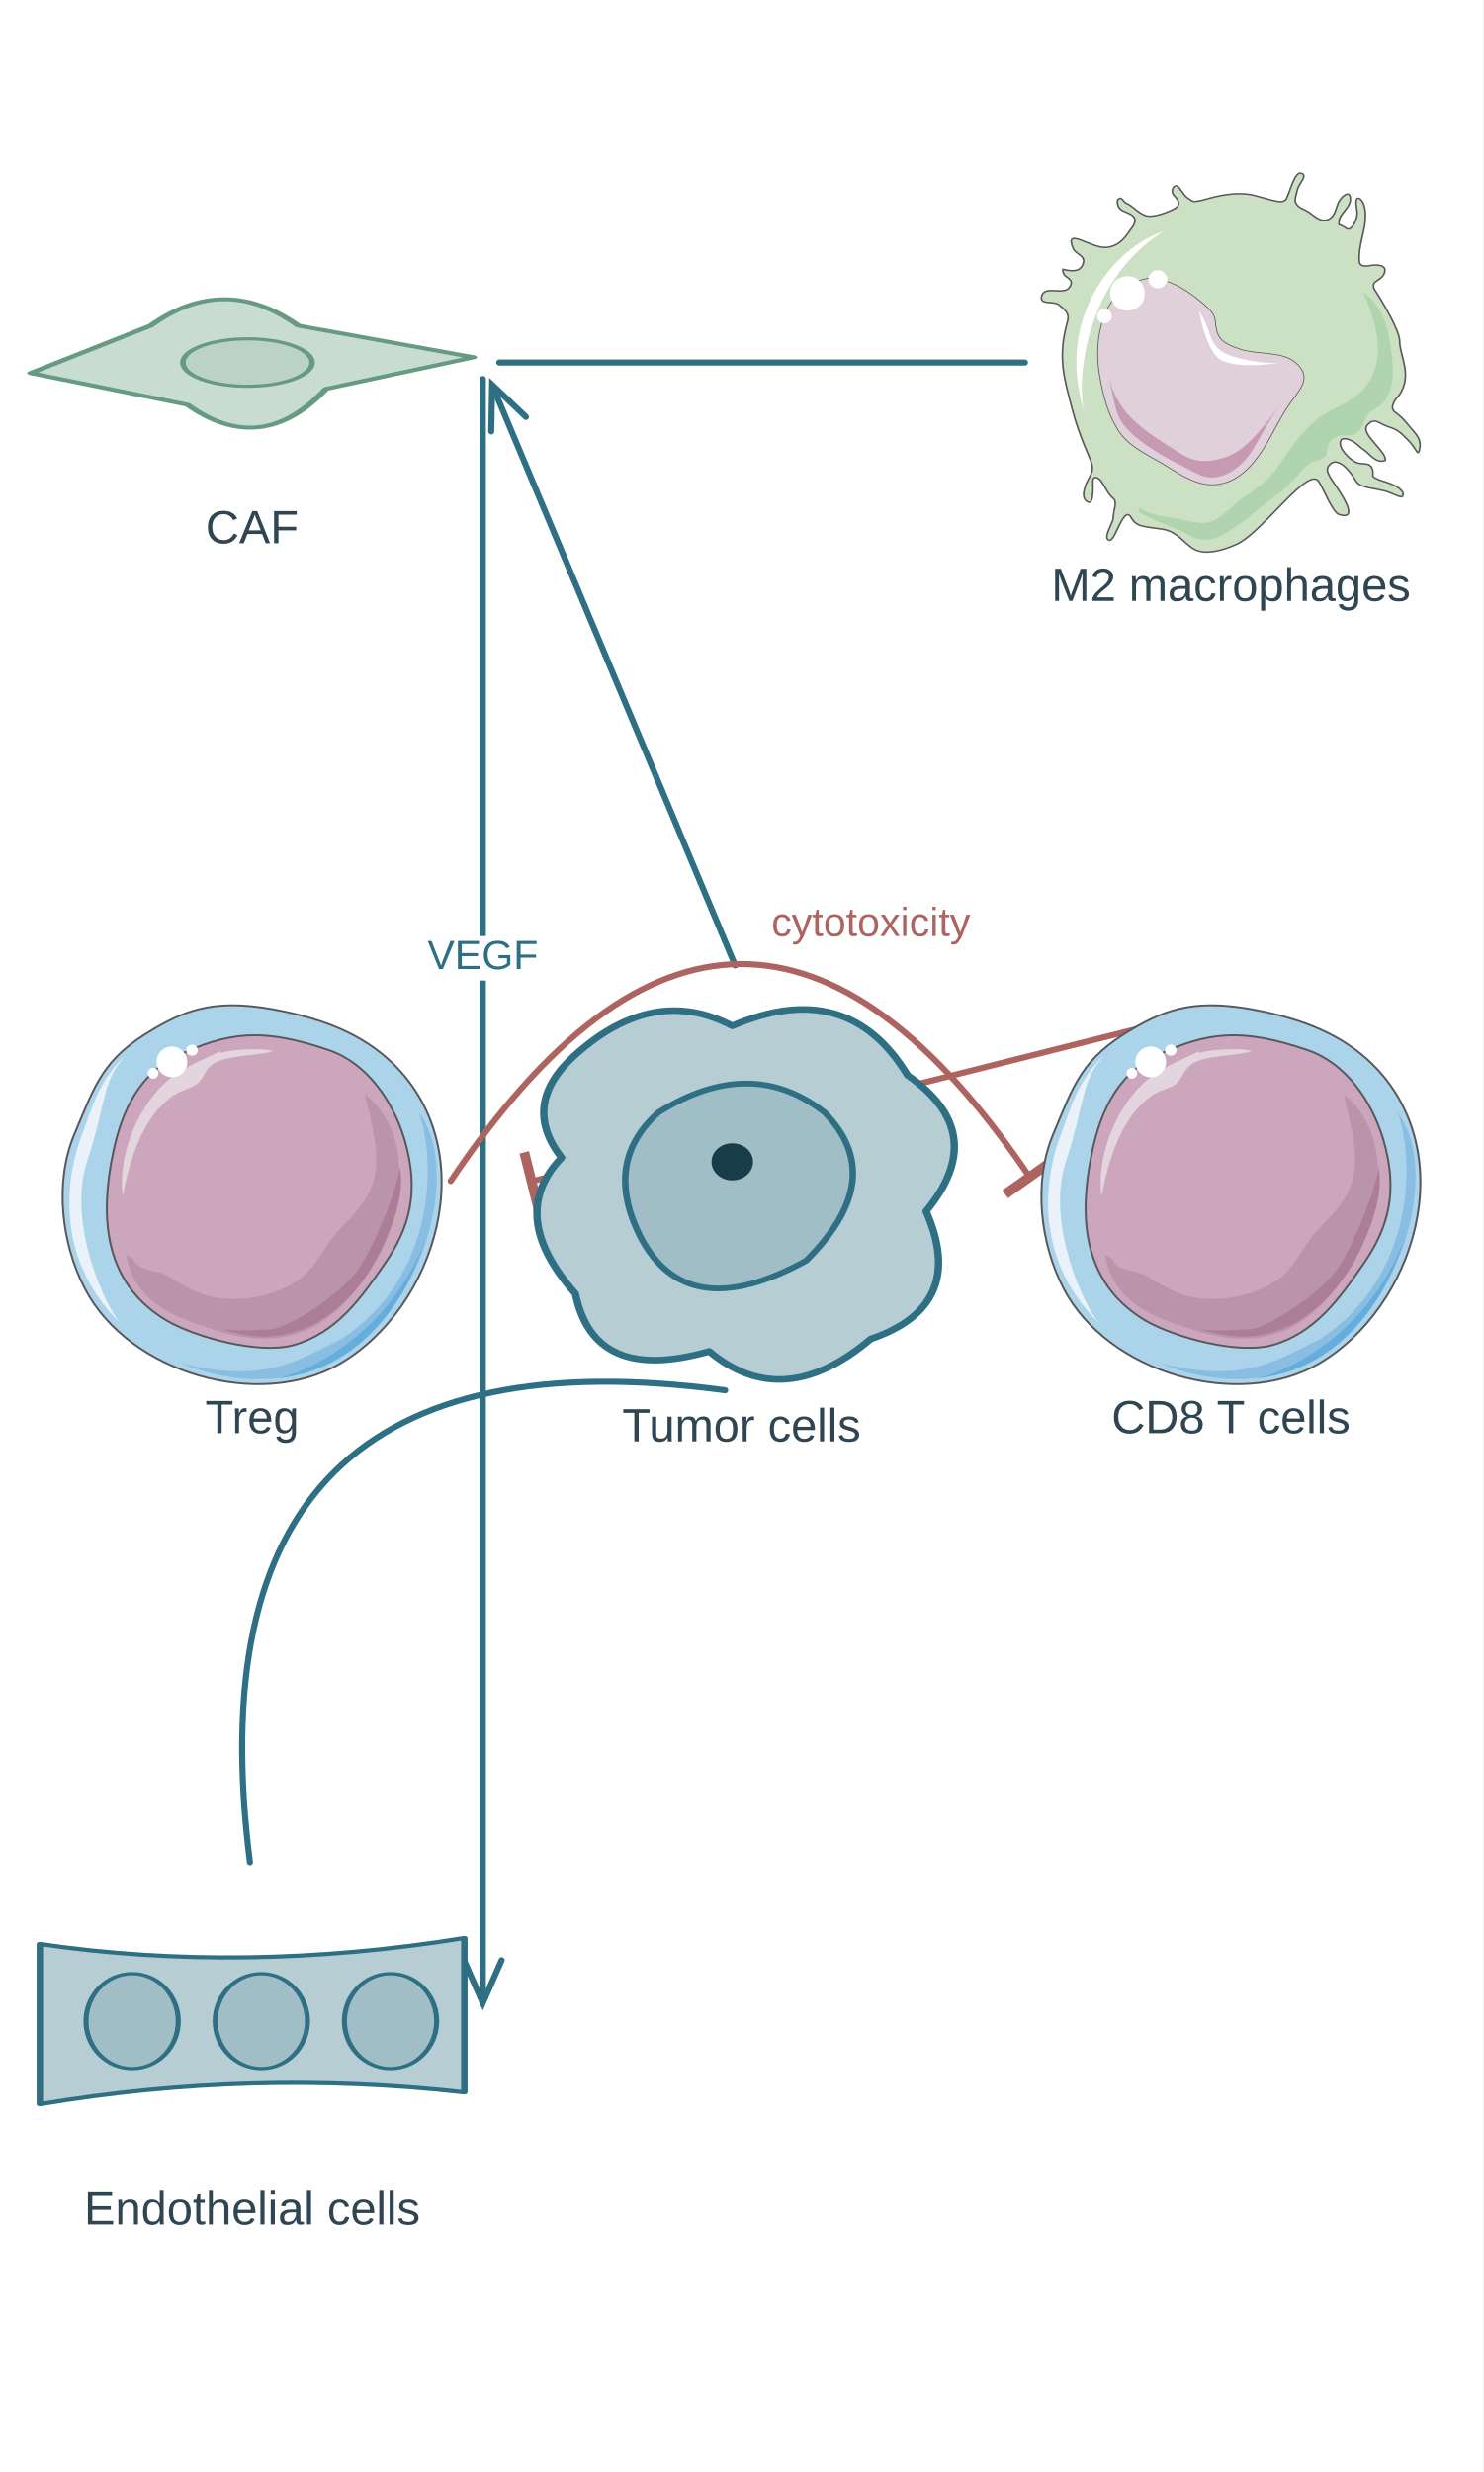
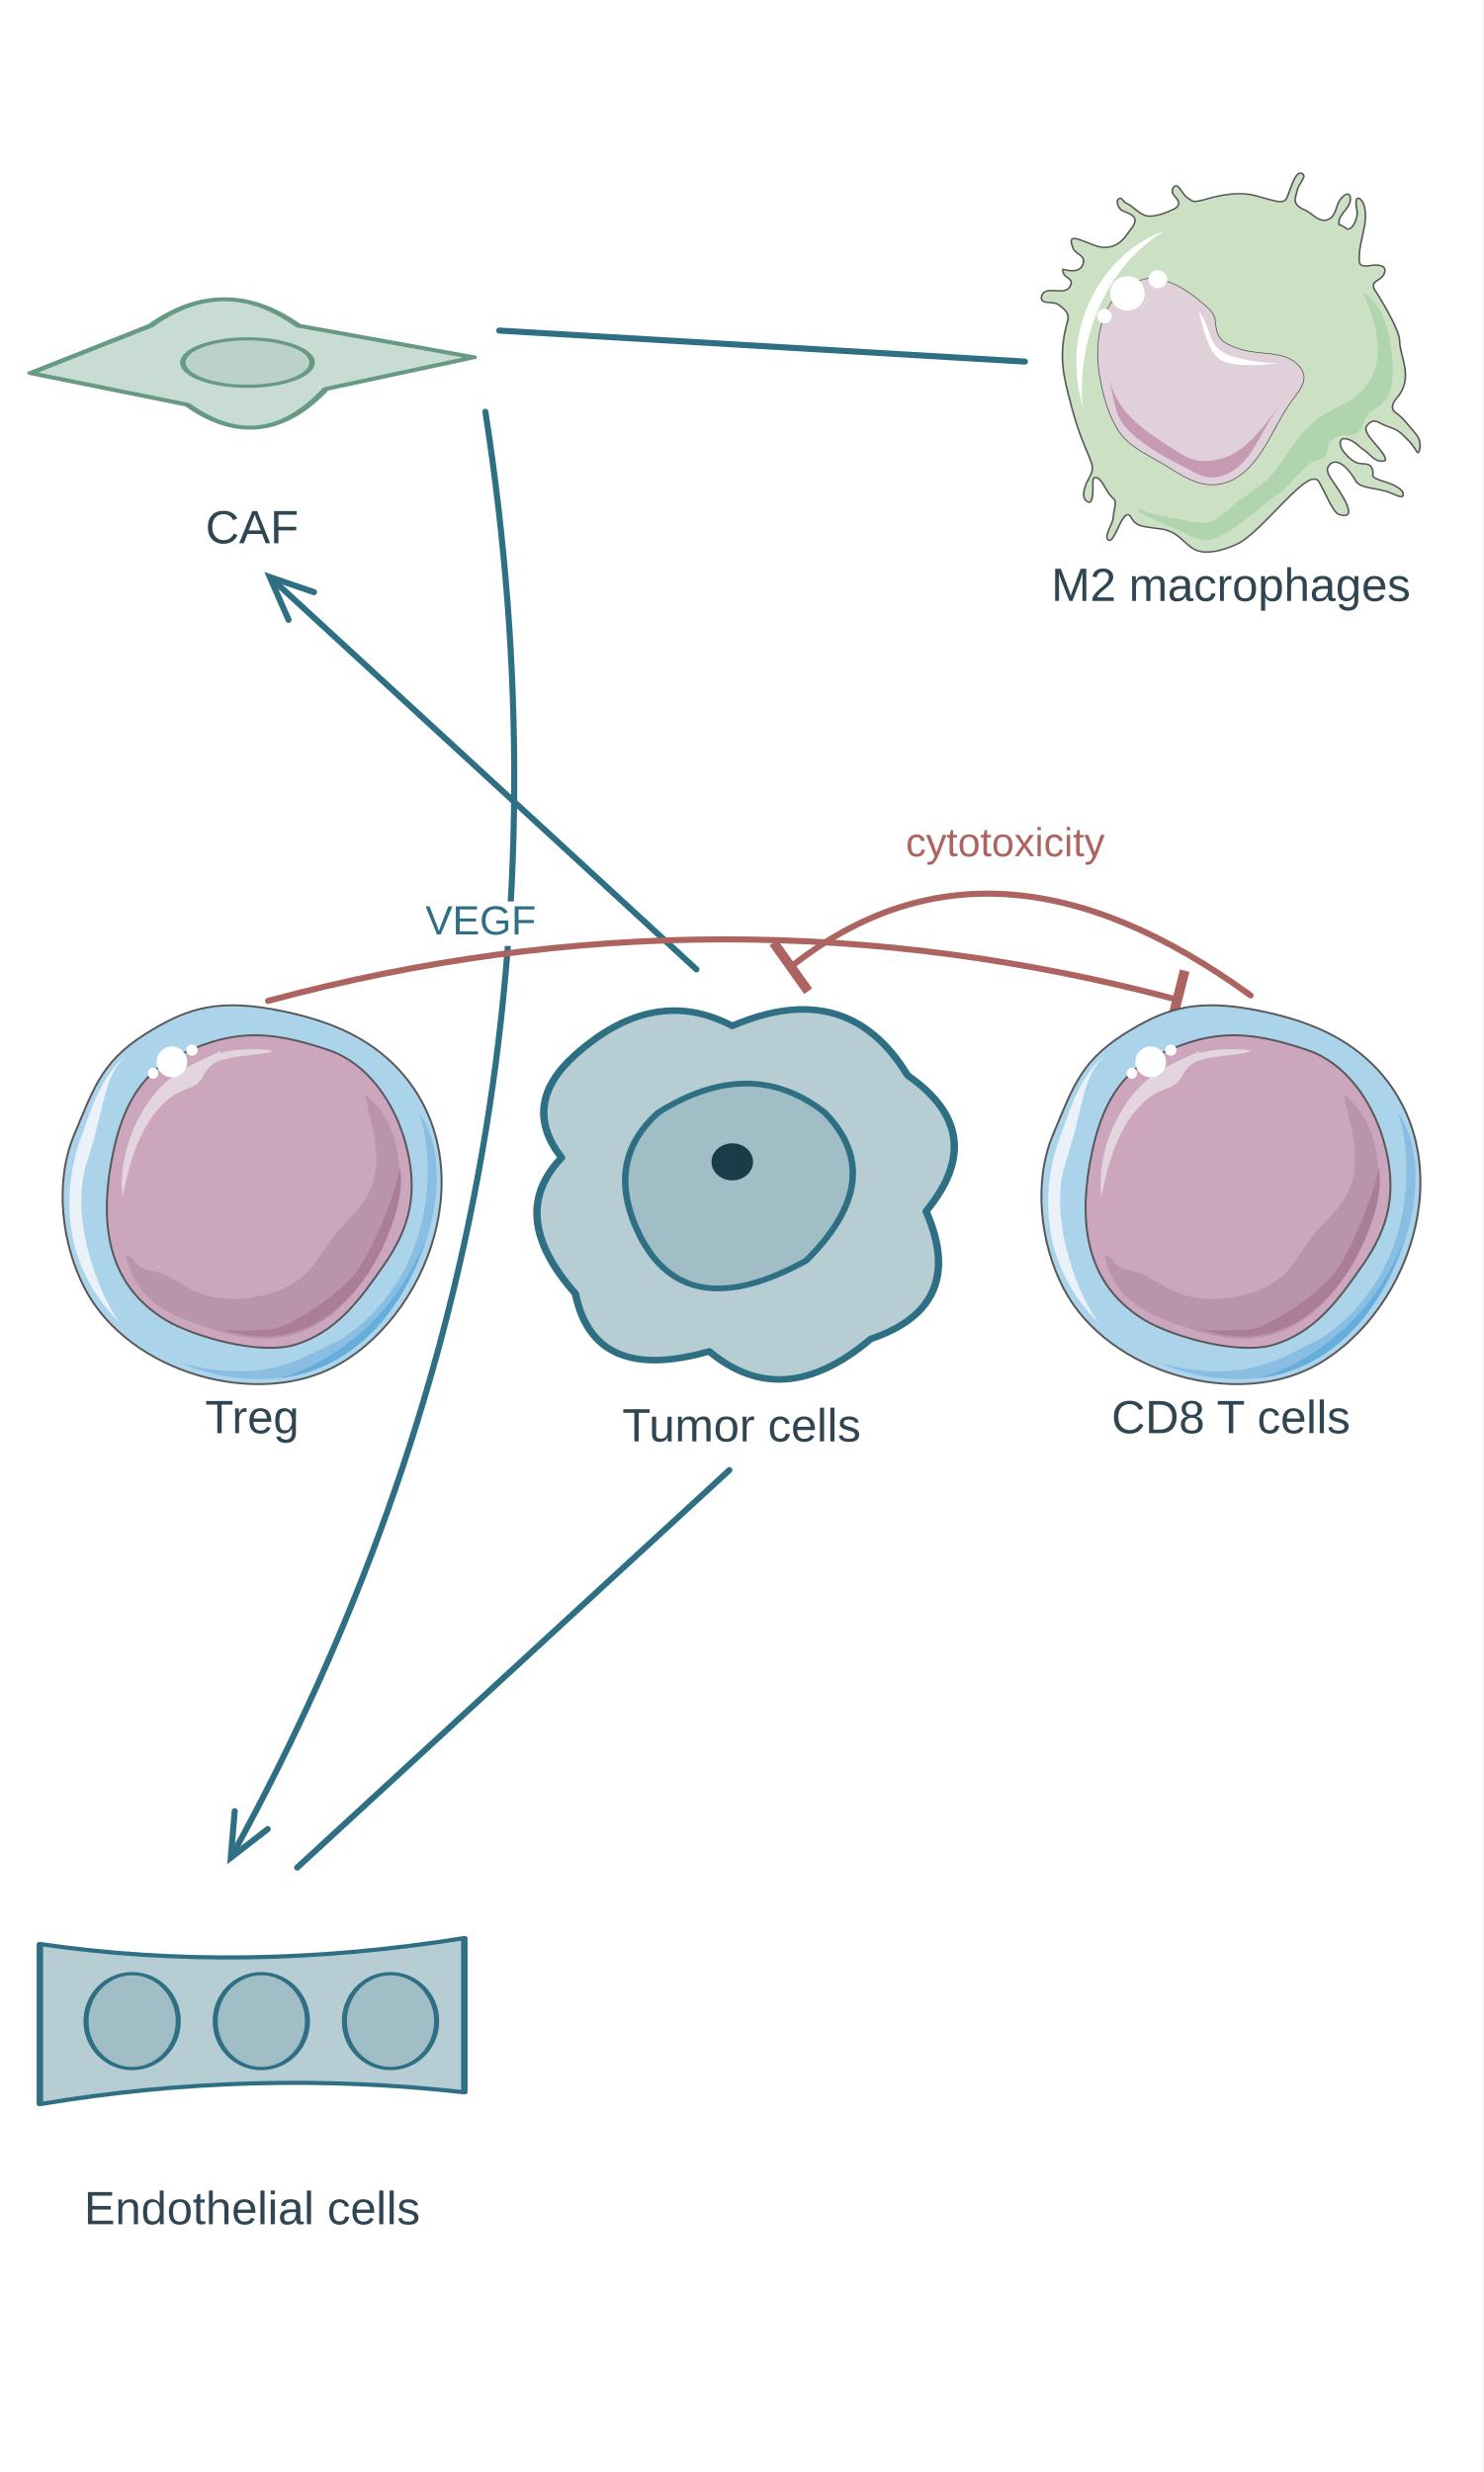
<svg xmlns="http://www.w3.org/2000/svg" width="90.0mm" height="150.0mm" viewBox="0 0 90.0 150.0" data-version="3" data-revision="1">
  <rect width="90.0" height="150.0" fill="#FFFFFF" />
  <g id="layer-compartments" />
  <g id="layer-context" />
  <g id="layer-relations">
    <g data-relation-id="e1" data-relation-type="activates" id="rel-e1">
-       <path fill="none" stroke="#2E6F83" stroke-width="0.37" stroke-linecap="round" stroke-linejoin="round" d="M 44.614 58.578 Q 37.275 41.048 29.935 23.517" data-line-body="true" data-indirect="false" />
-       <path fill="none" stroke="#2E6F83" stroke-width="0.37" stroke-linecap="round" stroke-linejoin="miter" data-endpoint="open-arrow" d="M 31.918 25.298 L 29.864 23.347 L 29.813 26.179" stroke-miterlimit="8" />
+       <path fill="none" stroke="#2E6F83" stroke-width="0.37" stroke-linecap="round" stroke-linejoin="round" d="M 42.264 58.823 Q 29.387 46.982 16.511 35.141" data-line-body="true" data-indirect="false" />
+       <path fill="none" stroke="#2E6F83" stroke-width="0.37" stroke-linecap="round" stroke-linejoin="miter" data-endpoint="open-arrow" d="M 19.055 35.931 L 16.375 35.016 L 17.511 37.611" stroke-miterlimit="8" />
    </g>
    <g data-relation-id="e2" data-relation-type="associates" id="rel-e2">
-       <path fill="none" stroke="#2E6F83" stroke-width="0.37" stroke-linecap="round" stroke-linejoin="round" d="M 30.3 22.0 Q 46.25 22.0 62.2 22.0" data-line-body="true" data-indirect="false" />
+       <path fill="none" stroke="#2E6F83" stroke-width="0.37" stroke-linecap="round" stroke-linejoin="round" d="M 30.298 20.059 Q 46.25 21.0 62.202 21.941" data-line-body="true" data-indirect="false" />
    </g>
    <g data-relation-id="e3" data-relation-type="activates" id="rel-e3">
-       <path fill="none" stroke="#2E6F83" stroke-width="0.37" stroke-linecap="round" stroke-linejoin="round" d="M 29.3 23 Q 29.3 72.177 29.3 121.355" data-line-body="true" data-indirect="false" />
-       <path fill="none" stroke="#2E6F83" stroke-width="0.37" stroke-linecap="round" stroke-linejoin="miter" data-endpoint="open-arrow" d="M 28.159 118.947 L 29.3 121.54 L 30.441 118.947" stroke-miterlimit="8" />
-       <rect x="25.338" y="56.8" width="7.924" height="2.7" rx=".3" fill="#FFFFFF" />
-       <text x="29.3" y="58.8" font-size="2.469" font-family="Arial,Microsoft YaHei,sans-serif" fill="#2E6F83" text-anchor="middle" font-weight="400">VEGF</text>
+       <path fill="none" stroke="#2E6F83" stroke-width="0.37" stroke-linecap="round" stroke-linejoin="round" d="M 29.457 24.988 Q 36.681 71.424 14.099 112.562" data-line-body="true" data-indirect="false" />
+       <path fill="none" stroke="#2E6F83" stroke-width="0.37" stroke-linecap="round" stroke-linejoin="miter" data-endpoint="open-arrow" d="M 14.243 109.9 L 14.007 112.723 L 16.248 110.989" stroke-miterlimit="8" />
+       <rect x="25.214" y="54.7" width="7.924" height="2.7" rx=".3" fill="#FFFFFF" />
+       <text x="29.177" y="56.7" font-size="2.469" font-family="Arial,Microsoft YaHei,sans-serif" fill="#2E6F83" text-anchor="middle" font-weight="400">VEGF</text>
    </g>
    <g data-relation-id="e4" data-relation-type="inhibits" id="rel-e4">
-       <path fill="none" stroke="#AD6460" stroke-width="0.37" stroke-linecap="round" stroke-linejoin="round" d="M 27.351 71.665 Q 44.917 45.458 62.484 71.42" data-line-body="true" data-indirect="false" />
-       <path fill="none" stroke="#AD6460" stroke-width="0.593" stroke-linecap="butt" stroke-linejoin="round" data-endpoint="bar" d="M 61.001 72.467 L 63.966 70.372" />
+       <path fill="none" stroke="#AD6460" stroke-width="0.37" stroke-linecap="round" stroke-linejoin="round" d="M 16.264 60.736 Q 43.857 53.303 71.449 60.659" data-line-body="true" data-indirect="false" />
+       <path fill="none" stroke="#AD6460" stroke-width="0.593" stroke-linecap="butt" stroke-linejoin="round" data-endpoint="bar" d="M 71.002 62.418 L 71.897 58.9" />
    </g>
    <g data-relation-id="e5" data-relation-type="inhibits" id="rel-e5">
-       <path fill="none" stroke="#AD6460" stroke-width="0.37" stroke-linecap="round" stroke-linejoin="round" d="M 73.73 61.244 Q 52.994 66.464 32.257 71.684" data-line-body="true" data-indirect="false" />
-       <path fill="none" stroke="#AD6460" stroke-width="0.593" stroke-linecap="butt" stroke-linejoin="round" data-endpoint="bar" d="M 31.814 69.923 L 32.7 73.444" />
-       <rect x="46.212" y="54.8" width="13.276" height="2.7" rx=".3" fill="#FFFFFF" />
-       <text x="52.85" y="56.8" font-size="2.469" font-family="Arial,Microsoft YaHei,sans-serif" fill="#AD6460" text-anchor="middle" font-weight="400">cytotoxicity</text>
+       <path fill="none" stroke="#AD6460" stroke-width="0.37" stroke-linecap="round" stroke-linejoin="round" d="M 75.897 60.404 Q 60.188 48.988 47.995 58.669" data-line-body="true" data-indirect="false" />
+       <path fill="none" stroke="#AD6460" stroke-width="0.593" stroke-linecap="butt" stroke-linejoin="round" data-endpoint="bar" d="M 46.943 57.19 L 49.047 60.148" />
+       <rect x="54.365" y="49.957" width="13.276" height="2.7" rx=".3" fill="#FFFFFF" />
+       <text x="61.003" y="51.957" font-size="2.469" font-family="Arial,Microsoft YaHei,sans-serif" fill="#AD6460" text-anchor="middle" font-weight="400">cytotoxicity</text>
    </g>
    <g data-relation-id="e6" data-relation-type="associates" id="rel-e6">
-       <path fill="none" stroke="#2E6F83" stroke-width="0.37" stroke-linecap="round" stroke-linejoin="round" d="M 15.167 113.009 Q 10.98 79.95 44.01 84.361" data-line-body="true" data-indirect="false" />
+       <path fill="none" stroke="#2E6F83" stroke-width="0.37" stroke-linecap="round" stroke-linejoin="round" d="M 18.036 113.323 Q 31.15 101.264 44.264 89.205" data-line-body="true" data-indirect="false" />
    </g>
  </g>
  <g id="layer-objects">
    <g data-object-id="tumor" data-type="tumor_cell" id="obj-tumor">
      <g data-glyph="tumor" transform="rotate(0.0 45.0 72.0)">
        <g transform="translate(31.0 59.5) scale(0.28 0.25)">
          <path d="M 14 18 Q 31 1 48 11 Q 73 -1 86 23 Q 104 37 90 56 Q 99 79 78 87 Q 59 105 43 90 Q 18 98 14 76 Q -1 57 11 43 Q 2 30 14 18 Z" fill="#b6cdd4" stroke="#2E6F83" stroke-width="1.600" stroke-linecap="round" stroke-linejoin="round" />
          <path d="M 32 32 Q 52 18 68 32 Q 82 48 64 68 Q 38 84 28 62 Q 20 44 32 32 Z" fill="#a1bec7" stroke="#2E6F83" stroke-width="1.400" stroke-linecap="round" stroke-linejoin="round" />
          <ellipse cx="48.00" cy="44.00" rx="4.50" ry="4.50" fill="#193d48" stroke="none" stroke-width="0.000" />
        </g>
      </g>
-       <text x="45" y="87.463" font-size="2.822" font-family="Arial,Microsoft YaHei,sans-serif" fill="#2F4552" text-anchor="middle" font-weight="400" data-label-for="tumor">Tumor cells</text>
+       <text x="45" y="87.463" font-size="2.822" font-family="Arial,Microsoft YaHei,sans-serif" fill="#2F4552" text-anchor="middle" font-weight="400" data-label-for="tumor" stroke="#FFFFFF" stroke-width="0.6" stroke-linejoin="round" stroke-opacity="0.85" paint-order="stroke">Tumor cells</text>
    </g>
    <g data-object-id="caf" data-type="fibroblast" id="obj-caf">
      <g data-glyph="caf" transform="rotate(0.0 15.3 22.0)">
        <g transform="translate(1.3 14.0) scale(0.28 0.16)">
          <path d="M 2 54 L 28 36 Q 44 16 60 36 L 98 48 L 66 60 Q 52 86 36 66 Z" fill="#c9dcd4" stroke="#669A83" stroke-width="1.500" stroke-linecap="round" stroke-linejoin="round" />
          <ellipse cx="49.00" cy="50.00" rx="14.00" ry="9.00" fill="#bad2c7" stroke="#669A83" stroke-width="1.200" />
        </g>
      </g>
-       <text x="15.3" y="32.963" font-size="2.822" font-family="Arial,Microsoft YaHei,sans-serif" fill="#2F4552" text-anchor="middle" font-weight="400" data-label-for="caf">CAF</text>
+       <text x="15.3" y="32.963" font-size="2.822" font-family="Arial,Microsoft YaHei,sans-serif" fill="#2F4552" text-anchor="middle" font-weight="400" data-label-for="caf" stroke="#FFFFFF" stroke-width="0.6" stroke-linejoin="round" stroke-opacity="0.85" paint-order="stroke">CAF</text>
    </g>
    <g data-object-id="m2" data-type="immune_cell" id="obj-m2">
      <g data-glyph="m2" transform="rotate(0.0 74.7 22.0)">
        <g transform="translate(63.2 10.5) scale(0.23 0.23)">
          <g transform="scale(0.6770064 0.626089) translate(-1.216007 -1.597362)">
            <path d="M 146.471,110.693 c -2.318,-2.838 -3.957,-5.677 -7.315,-8.515 c -2,-1.439 -0.64,-4.637 1.359,-6.756 c 5.636,-8.515 0.32,-16.71 0.32,-23.066 c 0,-3.917 -5.317,-14.231 -9.674,-22.027 c -1,-2.118 0,-2.838 0.68,-3.198 c 1.318,-0.72 2.318,-1.439 2.677,-2.478 c 2.32,-4.637 -2.678,-4.637 -5.996,-3.918 c -0.68,0 -2.998,0.36 -3.358,-1.399 c -0.64,-4.637 1.36,-11.393 1.999,-15.63 c 0.68,-4.997 0.36,-9.595 -1.999,-11.353 c -1.32,-0.72 -1.639,1.039 -1,4.957 c 0.68,3.557 -2.318,9.594 -4.317,7.435 c -0.68,-0.32 -1.319,-1.04 -2.318,-1.4 c -0.36,-0.719 -0.36,-1.078 0,-1.798 c 0.32,-2.838 3.638,-4.957 3.997,-7.795 c 1,-4.957 -1.998,-3.918 -3.677,-1.08 c -1.68,2.839 -1.68,7.116 -4.997,8.555 c -3.318,1.4 -5.997,-2.518 -8.675,-3.917 c -5.637,-2.479 -3.998,-4.957 -3.318,-8.156 c 1,-3.557 4.677,-6.755 1.679,-7.475 c -2.679,-1.08 -4.677,8.875 -5.997,10.993 c -1.319,2.159 -4.996,0.36 -12.672,-1.759 c -7.635,-1.759 -15.31,0.72 -19.628,2.12 c -4.677,1.078 -3.998,0 -5.676,-0.68 c -2,-1.08 -3.318,-4.997 -4.318,-5.357 c -1.36,-0.36 -2.678,1.799 -1.679,3.558 c 1.32,1.799 3.998,3.917 0.68,5.676 c -3.358,2.159 -6.676,3.558 -9.994,3.558 c -3.318,0 -6.676,-4.597 -8.315,-5.317 c -1.999,-0.72 -2.359,-2.838 -3.358,-2.118 c -1.32,0.32 -1,3.877 1.679,5.316 c 2.998,1.04 6.676,2.479 2.678,7.796 c -1.359,1.798 -3.358,7.115 -9.354,7.475 c -5.996,0.36 -16.63,-9.234 -12.992,0.36 c 1,2.838 5.357,2.838 3.678,7.076 c -1.32,3.198 -4.997,2.478 -7.316,1.798 c -0.68,4.238 4.637,3.199 2.319,7.436 c -2.319,3.918 -9.675,-1.08 -10.674,3.918 c -1,3.917 4.357,1.758 6.356,3.557 c 2.319,1.76 4.637,3.518 3.318,7.436 c -3.678,14.551 -1.319,23.066 1.68,35.498 c 3.317,13.872 7.315,21.307 7.994,24.506 c 1,3.198 -1,4.957 -1.998,8.155 c -1.36,3.198 -1.68,6.036 0.64,7.475 c 2.358,1.4 1.678,-5.677 1.678,-8.515 c 0,-3.198 2.319,-2.158 3.998,1.04 c 1.679,3.198 2.678,4.997 4.317,6.036 c 1.36,1.08 0,4.997 0,7.835 c 0,2.479 -3.638,7.076 -2.319,8.875 c 1,2.119 2.32,-0.36 3.678,-3.918 c 1.64,-3.917 3.638,-8.155 5.637,-4.597 c 1.679,3.518 3.678,3.518 10.673,4.597 c 7.316,0.72 9.635,6.396 13.992,8.515 c 4.317,2.479 10.633,0.72 16.63,-2.119 c 9.994,-5.316 27.983,-34.099 31.66,-25.904 c 1.64,2.838 5.317,12.752 7.636,13.472 c 8.355,2.838 0.68,-9.594 -1.999,-13.832 c -2.638,-4.277 -2.998,-5.317 -1.639,-7.115 c 3.318,-4.238 8.635,3.198 9.994,6.396 c 1.64,3.198 5.996,3.198 9.994,4.277 c 4.317,0.68 8.315,4.237 8.635,2.119 c 0.36,-2.119 -2.639,-4.278 -8.315,-6.037 c -5.317,-2.118 -2.678,-1.798 -3.678,-4.957 c -1,-3.198 -2.998,-1.798 -5.636,-2.518 c -2.679,-0.68 -8.675,-7.076 -6.357,-9.914 c 0.68,-0.72 3.998,-0.72 7.996,3.558 c 2.998,2.119 4.997,6.716 9.354,5.317 c 0.64,-3.558 -10.354,-11.354 -7.356,-14.911 c 3.358,-3.558 4.358,-0.72 8.675,0.68 c 3.998,1.438 4.997,3.197 7.995,6.395 c 2.639,3.198 2.998,6.037 3.638,3.558 c 1,-2.838 0.36,-4.957 -1.999,-7.795 z" fill="#cce1c3" stroke="none" stroke-width="1.0" />
            <path d="M 44.253,46.092 c -17.67,2.519 -22.706,22.426 -20.667,38.777 c 1,7.795 2.998,17.03 6.636,24.145 c 3.997,7.475 11.673,11.033 18.349,15.27 c 8.315,6.077 16.67,12.793 27.023,7.116 c 11.313,-6.036 15.31,-20.587 21.667,-30.9 c 3.998,-6.397 10.634,-11.754 3.638,-18.51 c -4.997,-4.957 -14.991,-3.198 -21.307,-5.676 c -2.998,-1.08 -7.676,-2.119 -9.035,-6.037 c -2.638,-5.676 0.68,-7.115 -5.317,-12.432 c -5.996,-6.036 -12.672,-10.674 -20.987,-11.753 z" fill="#e0d0d9" stroke="none" stroke-width="1.0" />
            <path d="M 48.89,26.104 C 29.942,32.86 6.276,62.042 17.95,102.538 c -2.68,-9.594 -2,-54.007 30.94,-76.434 z" fill="#ffffff" stroke="none" stroke-width="1.0" />
            <path d="M 38.896,144.153 c 5.997,4.277 13.992,6.396 20.348,10.313 c 6.636,3.878 11.313,0.68 17.31,-3.557 c 5.996,-4.278 10.993,-9.595 16.63,-13.872 c 5.356,-3.878 7.995,-9.234 12.672,-13.152 c 1.32,-1.04 4.317,-1.4 5.676,-2.479 c 1.64,-2.118 0.64,-4.957 2.639,-7.075 c 3.997,-4.637 8.355,0.68 11.673,-5.357 c 1.679,-2.838 1,-3.918 3.318,-6.396 c 1.999,-1.76 4.677,-2.838 6.316,-5.677 c 3.997,-6.036 2.678,-16.71 1.679,-23.785 c -1,-7.836 -3.998,-16.71 -10.634,-21.347 c 5.317,13.152 10.314,30.221 -1,42.294 c -4.676,4.957 -12.352,7.116 -17.349,11.713 c -5.636,4.997 -9.634,11.393 -13.631,17.79 c -3.998,6.715 -8.675,10.633 -14.991,14.91 c -3.678,2.838 -7.995,8.155 -11.993,9.954 c -4.317,1.759 -10.314,-0.72 -14.311,-1.44 c -4.358,-0.719 -10.354,-1.398 -13.672,-4.276 z" fill="#b0d4ad" stroke="none" stroke-width="1.0" />
            <path d="M 27.543,87.907 c 3.038,14.231 2.359,17.43 10.354,24.905 c 7.995,7.115 17.35,11.753 24.345,15.67 c 6.996,3.878 14.352,-0.72 18.989,-6.756 c 4.677,-6.076 8.355,-17.07 14.67,-24.185 c -5.316,5.676 -12.991,20.987 -23.985,24.185 c -11.353,3.558 -14.99,-1.08 -23.026,-6.436 c -10.673,-7.435 -18.309,-14.191 -21.347,-27.383 z" fill="#c69ab2" stroke="none" stroke-width="1.0" />
            <path d="M 62.562,59.604 c 1.36,2.159 2.678,4.997 3.358,7.116 c 1.679,4.997 2.319,9.634 9.674,12.112 c 9.315,3.198 18.31,2.839 18.31,2.839 c -7.996,1.079 -17.67,1.758 -22.987,-1.44 c -4.997,-3.557 -7.356,-15.99 -8.355,-20.627 z" fill="#ffffff" stroke="none" stroke-width="1.0" />
            <path d="M 146.511,110.693 c -2.358,-2.838 -3.997,-5.677 -7.315,-8.195 c -2.359,-1.76 -0.68,-4.957 1.319,-7.076 c 5.636,-8.515 0.32,-16.71 0.32,-23.066 c 0,-3.917 -5.317,-14.231 -9.994,-22.027 c -0.64,-2.118 0.36,-2.838 1,-3.198 c 0.998,-0.72 1.998,-1.439 2.677,-2.478 c 2.32,-4.637 -2.678,-4.637 -5.996,-3.918 c -0.68,0 -2.998,0.36 -3.318,-1.399 c -0.68,-4.637 1.32,-11.393 1.999,-15.63 c 0.64,-4.997 0.32,-9.595 -1.999,-11.353 c -1.36,-0.72 -1.679,1.039 -1,4.957 c 0.64,3.557 -2.358,9.594 -4.357,7.435 c -0.64,-0.32 -1.319,-1.04 -2.638,-1.4 l 0,-1.798 c 0.64,-2.838 3.638,-4.957 4.317,-7.795 c 0.68,-4.598 -1.998,-3.918 -3.997,-0.72 c -1.68,2.479 -1.32,6.756 -4.677,8.195 c -3.318,1.4 -5.997,-2.518 -8.635,-3.917 c -5.677,-2.479 -3.998,-4.957 -3.358,-8.156 c 0.68,-3.557 4.357,-6.396 1.679,-7.475 c -2.679,-1.08 -4.677,8.875 -5.997,10.993 c -1.678,2.159 -4.996,0.36 -12.672,-1.759 c -7.635,-1.759 -15.31,0.72 -19.948,2.12 c -4.357,1.078 -3.678,0.359 -5.356,-0.68 c -2,-1.08 -3.318,-4.997 -4.638,-5.357 c -1,-0.36 -2.358,1.799 -1.359,3.558 c 1.36,1.799 3.678,3.917 0.68,6.036 c -3.318,1.799 -6.996,3.198 -9.994,3.198 c -3.318,0 -6.676,-4.597 -8.675,-5.317 c -1.639,-0.72 -1.999,-2.838 -2.998,-2.118 c -1.32,0.32 -1,4.237 1.679,5.316 c 2.998,1.4 6.676,2.479 2.678,7.796 c -1.359,1.798 -3.678,7.115 -9.674,7.475 c -5.676,0.36 -16.31,-8.875 -12.672,0.36 c 1,2.838 5.357,2.838 3.678,7.076 c -1.32,3.198 -4.997,2.478 -7.676,1.798 c -0.32,4.238 4.997,3.199 2.679,7.436 c -2.319,3.918 -9.675,-1.08 -10.994,3.918 c -0.68,3.917 4.318,1.758 6.676,3.557 c 1.999,1.76 4.637,3.518 3.318,7.436 c -3.678,14.551 -1.319,23.066 1.68,35.498 c 3.317,13.872 7.315,21.307 7.994,24.506 c 0.64,3.198 -1,4.957 -2.358,8.155 c -1,3.198 -1.64,6.036 0.68,7.475 c 2.318,1.4 1.998,-5.677 1.998,-8.515 c 0,-2.838 2.319,-2.158 3.998,1.04 c 1.679,3.198 2.678,4.997 3.997,6.036 c 1.68,1.44 0,4.997 0,7.835 c 0,2.479 -3.318,7.076 -2.318,9.235 c 1.319,1.759 2.318,-0.72 3.997,-4.278 c 1.64,-3.917 3.638,-8.155 5.317,-4.597 c 1.999,3.518 3.678,3.518 10.993,4.597 c 7.316,0.72 9.315,6.396 13.992,8.875 c 4.317,2.119 10.633,0.36 16.31,-2.479 c 10.314,-5.316 28.303,-34.099 31.98,-25.904 c 1.68,2.838 5.317,12.752 7.676,13.472 c 8.315,2.838 0.64,-9.235 -2.359,-13.832 c -2.638,-4.277 -2.638,-5.317 -1.319,-7.115 c 3.318,-3.918 8.315,3.198 9.994,6.396 c 1.32,3.198 5.996,3.198 9.994,4.277 c 4.317,0.68 8.315,4.237 8.675,2.119 c 0.32,-2.119 -2.679,-4.278 -8.355,-6.037 c -5.317,-2.118 -2.639,-1.798 -3.638,-4.957 c -1,-2.878 -2.998,-1.798 -5.676,-2.518 c -2.679,-0.68 -8.675,-7.076 -6.317,-9.914 c 0.64,-0.72 3.638,-0.72 7.636,3.558 c 3.358,2.119 5.356,6.716 9.354,5.317 c 1,-3.558 -9.994,-11.354 -6.996,-14.911 c 2.998,-3.558 4.318,-0.72 8.315,0.68 c 4.318,1.438 5.317,3.197 8.315,6.395 c 2.679,3.198 2.998,6.037 3.678,3.558 c 0.64,-2.838 0.32,-4.957 -1.999,-7.795" fill="none" stroke="#58585a" stroke-width="0.64" />
            <path d="M 44.213,45.772 C 26.543,47.931 21.547,68.16 23.546,84.51 c 1,7.835 2.998,17.07 6.676,23.785 c 3.677,7.836 11.313,11.393 17.989,15.63 c 8.675,5.717 16.67,12.433 27.303,7.117 c 10.994,-6.037 15.35,-20.588 21.667,-30.902 c 3.678,-6.396 10.314,-11.713 3.318,-18.468 c -4.997,-4.957 -14.631,-3.558 -21.307,-5.677 c -2.998,-1.08 -7.316,-2.479 -8.995,-6.036 c -2.318,-5.677 0.68,-7.116 -4.997,-12.433 c -6.316,-6.036 -12.672,-10.673 -20.987,-11.753" fill="none" stroke="#58585a" stroke-width="0.32" />
            <path d="M 30.262,57.765 c -2.679,-2.479 -3.038,-7.116 -0.68,-10.314 c 2.678,-2.838 6.996,-3.198 9.674,-0.68 c 2.679,2.839 2.998,7.436 0.68,10.274 c -2.679,3.198 -6.996,3.198 -9.674,0.72 z m 13.991,-8.595 c -1.679,-1.399 -1.679,-3.877 -0.32,-5.277 c 1.32,-1.799 3.638,-1.799 4.997,-0.36 c 1.64,1.4 1.96,3.878 0.32,5.277 c -1.319,1.76 -3.678,1.76 -4.997,0.36 z M 23.945,64.201 c -1.359,-1.08 -1.359,-2.878 -0.36,-4.317 c 1,-1.08 2.999,-1.48 3.998,-0.36 c 1.32,1.44 1.32,3.238 0.36,4.317 c -1,1.44 -2.998,1.44 -3.998,0.36 z" fill="#ffffff" stroke="none" stroke-width="1.0" />
          </g>
        </g>
      </g>
-       <text x="74.7" y="36.463" font-size="2.822" font-family="Arial,Microsoft YaHei,sans-serif" fill="#2F4552" text-anchor="middle" font-weight="400" data-label-for="m2">M2 macrophages</text>
+       <text x="74.7" y="36.463" font-size="2.822" font-family="Arial,Microsoft YaHei,sans-serif" fill="#2F4552" text-anchor="middle" font-weight="400" data-label-for="m2" stroke="#FFFFFF" stroke-width="0.6" stroke-linejoin="round" stroke-opacity="0.85" paint-order="stroke">M2 macrophages</text>
    </g>
    <g data-object-id="treg" data-type="immune_cell" id="obj-treg">
      <g data-glyph="treg" transform="rotate(0.0 15.3 72.5)">
        <g transform="translate(3.8 61.0) scale(0.23 0.23)">
          <g transform="scale(0.8232197 0.7995776) translate(-3.826539 -2.996134)">
            <path d="M 33.14,10.753 c -16.39,10.114 -18.71,18.11 -25.585,35.26 C 1.48,61.682 3.518,81.63 10.993,96.341 c 14.072,28.223 55.767,40.495 81.63,24.865 c 30.782,-18.43 46.293,-69.358 17.27,-98.5 C 99.82,12.591 87.187,7.674 74.235,4.916 C 54.127,0.6 44.613,4.317 33.14,10.753 z" fill="#abd4eb" stroke="none" stroke-width="1.0" />
            <path d="M 39.416,20.268 c -14.391,7.995 -18.149,23.945 -20.148,35.338 c -3.478,20.868 -0.6,40.216 18.15,51.569 c 9.474,5.517 29.342,11.033 40.295,7.995 c 13.832,-3.997 21.587,-15.35 29.062,-26.424 c 8.355,-12.272 11.513,-24.265 6.636,-41.455 c -3.757,-12.872 -12.072,-25.184 -24.185,-29.462 c -21.027,-7.395 -32.26,-6.436 -49.81,2.439 z" fill="#cca6bd" stroke="none" stroke-width="1.0" />
            <path d="M 24.185,85.388 c 2.879,17.19 18.43,21.507 30.822,25.505 c 13.511,3.957 25.584,2.758 36.538,-7.076 c 17.549,-16.59 30.181,-53.727 9.194,-71.557 c 1.999,10.154 6.036,21.507 1.719,31.661 c -1.999,4.597 -6.036,8.875 -9.474,12.553 c -4.038,4.317 -6.037,8.914 -9.515,13.232 c -5.476,7.355 -17.829,10.713 -26.743,10.114 c -8.075,-0.32 -12.953,-3.678 -18.989,-7.356 c -3.478,-2.479 -9.514,-1.24 -11.233,-5.837 z" fill="#ba94aa" stroke="none" stroke-width="1.0" />
            <path d="M 54.447,18.149 c -8.075,3.998 -14.391,6.156 -20.428,13.232 c -7.475,8.915 -12.392,22.426 -10.953,34.699 c 2.319,-12.273 6.356,-26.424 16.43,-33.46 c 2.279,-1.559 5.437,-2.158 7.476,-3.718 c 2.278,-2.158 2.278,-4.277 4.597,-6.116 c 3.438,-3.398 15.55,-3.078 19.548,-4.637 c -2.559,-1.24 -14.072,-0.6 -16.67,0.64 z" fill="#e3d5de" stroke="none" stroke-width="1.0" />
            <path d="M 40.655,120.727 c 0.32,0 0.6,0.28 1.16,0.28 c 12.072,5.556 38.256,11.353 58.964,-7.956 c 21.587,-19.987 29.342,-58.044 17.27,-74.634 c 5.476,15.99 5.476,54.047 -24.746,74.634 c -12.632,6.117 -24.145,15.631 -52.648,7.676 z" fill="#8abde2" stroke="none" stroke-width="1.0" />
            <path d="M 24.185,19.468 c -8.355,7.356 -11.233,18.11 -13.831,25.465 C 5.477,57.205 -0.04,85.388 22.466,108.055 c -5.476,-6.437 -16.99,-33.38 -10.953,-53.008 c 6.356,-19.628 4.917,-27.584 12.672,-35.579 z" fill="#eaf1f9" stroke="none" stroke-width="1.0" />
            <path d="M 120.287,79.592 c -2.279,7.995 -13.752,42.934 -47.97,46.612 c 7.754,-1.2 36.497,-13.792 47.97,-46.612 z" fill="#65addb" stroke="none" stroke-width="1.0" />
            <path d="M 52.968,109.294 c 12.073,4.277 22.146,4.277 32.78,-1.84 c 10.314,-6.435 16.07,-15.03 20.388,-23.905 c 3.997,-8.874 7.435,-19.308 5.716,-27.303 c 0,4.917 -8.035,26.984 -14.071,34.979 c -6.037,7.955 -21.547,18.069 -26.984,18.668 c -5.157,0.32 -14.95,0.92 -17.83,-0.6 z" fill="#ac7d98" stroke="none" stroke-width="1.0" />
            <path d="M 39.416,20.268 c -14.391,7.995 -18.149,23.945 -20.148,35.338 c -3.478,20.868 -0.6,40.216 18.15,51.569 c 9.474,5.517 29.342,11.033 40.295,7.995 c 13.832,-3.997 21.587,-15.35 29.062,-26.424 c 8.355,-12.272 11.513,-24.265 6.636,-41.455 c -3.757,-12.872 -12.072,-25.184 -24.185,-29.462 c -21.027,-7.395 -32.26,-6.436 -49.81,2.439" fill="none" stroke="#585759" stroke-width="0.64" />
            <path d="M 33.1,10.753 c -16.39,9.835 -18.709,18.11 -25.585,35.02 c -6.356,15.67 -4.037,35.937 3.438,50.689 c 14.112,27.943 55.807,40.215 81.67,24.864 c 30.782,-18.428 46.293,-69.397 17.27,-98.9 C 99.82,12.273 87.187,7.676 74.235,4.917 C 54.087,0.6 44.333,3.997 33.1,10.753" fill="none" stroke="#585759" stroke-width="0.64" />
            <path d="M 33.94,21.667 c 0,-2.798 2.238,-5.077 4.916,-5.077 c 2.719,0 4.917,2.279 4.917,5.077 c 0,2.838 -2.198,5.077 -4.917,5.077 c -2.678,0 -4.917,-2.239 -4.917,-5.077 z m 9.514,-3.877 c 0,-1 0.84,-1.84 1.839,-1.84 c 1.039,0 1.838,0.84 1.838,1.84 c 0,1.039 -0.8,1.838 -1.838,1.838 c -1,0 -1.84,-0.8 -1.84,-1.839 z m -12.313,7.635 c 0,-0.96 0.76,-1.8 1.68,-1.8 c 0.959,0 1.678,0.84 1.678,1.8 c 0,0.999 -0.72,1.799 -1.679,1.799 c -0.92,0 -1.679,-0.8 -1.679,-1.8 z" fill="#ffffff" stroke="none" stroke-width="1.0" />
          </g>
        </g>
      </g>
-       <text x="15.3" y="86.963" font-size="2.822" font-family="Arial,Microsoft YaHei,sans-serif" fill="#2F4552" text-anchor="middle" font-weight="400" data-label-for="treg">Treg</text>
+       <text x="15.3" y="86.963" font-size="2.822" font-family="Arial,Microsoft YaHei,sans-serif" fill="#2F4552" text-anchor="middle" font-weight="400" data-label-for="treg" stroke="#FFFFFF" stroke-width="0.6" stroke-linejoin="round" stroke-opacity="0.85" paint-order="stroke">Treg</text>
    </g>
    <g data-object-id="cd8" data-type="immune_cell" id="obj-cd8">
      <g data-glyph="cd8" transform="rotate(0.0 74.7 72.5)">
        <g transform="translate(63.2 61.0) scale(0.23 0.23)">
          <g transform="scale(0.8232197 0.7995776) translate(-3.826539 -2.996134)">
            <path d="M 33.14,10.753 c -16.39,10.114 -18.71,18.11 -25.585,35.26 C 1.48,61.682 3.518,81.63 10.993,96.341 c 14.072,28.223 55.767,40.495 81.63,24.865 c 30.782,-18.43 46.293,-69.358 17.27,-98.5 C 99.82,12.591 87.187,7.674 74.235,4.916 C 54.127,0.6 44.613,4.317 33.14,10.753 z" fill="#abd4eb" stroke="none" stroke-width="1.0" />
            <path d="M 39.416,20.268 c -14.391,7.995 -18.149,23.945 -20.148,35.338 c -3.478,20.868 -0.6,40.216 18.15,51.569 c 9.474,5.517 29.342,11.033 40.295,7.995 c 13.832,-3.997 21.587,-15.35 29.062,-26.424 c 8.355,-12.272 11.513,-24.265 6.636,-41.455 c -3.757,-12.872 -12.072,-25.184 -24.185,-29.462 c -21.027,-7.395 -32.26,-6.436 -49.81,2.439 z" fill="#cca6bd" stroke="none" stroke-width="1.0" />
            <path d="M 24.185,85.388 c 2.879,17.19 18.43,21.507 30.822,25.505 c 13.511,3.957 25.584,2.758 36.538,-7.076 c 17.549,-16.59 30.181,-53.727 9.194,-71.557 c 1.999,10.154 6.036,21.507 1.719,31.661 c -1.999,4.597 -6.036,8.875 -9.474,12.553 c -4.038,4.317 -6.037,8.914 -9.515,13.232 c -5.476,7.355 -17.829,10.713 -26.743,10.114 c -8.075,-0.32 -12.953,-3.678 -18.989,-7.356 c -3.478,-2.479 -9.514,-1.24 -11.233,-5.837 z" fill="#ba94aa" stroke="none" stroke-width="1.0" />
            <path d="M 54.447,18.149 c -8.075,3.998 -14.391,6.156 -20.428,13.232 c -7.475,8.915 -12.392,22.426 -10.953,34.699 c 2.319,-12.273 6.356,-26.424 16.43,-33.46 c 2.279,-1.559 5.437,-2.158 7.476,-3.718 c 2.278,-2.158 2.278,-4.277 4.597,-6.116 c 3.438,-3.398 15.55,-3.078 19.548,-4.637 c -2.559,-1.24 -14.072,-0.6 -16.67,0.64 z" fill="#e3d5de" stroke="none" stroke-width="1.0" />
            <path d="M 40.655,120.727 c 0.32,0 0.6,0.28 1.16,0.28 c 12.072,5.556 38.256,11.353 58.964,-7.956 c 21.587,-19.987 29.342,-58.044 17.27,-74.634 c 5.476,15.99 5.476,54.047 -24.746,74.634 c -12.632,6.117 -24.145,15.631 -52.648,7.676 z" fill="#8abde2" stroke="none" stroke-width="1.0" />
            <path d="M 24.185,19.468 c -8.355,7.356 -11.233,18.11 -13.831,25.465 C 5.477,57.205 -0.04,85.388 22.466,108.055 c -5.476,-6.437 -16.99,-33.38 -10.953,-53.008 c 6.356,-19.628 4.917,-27.584 12.672,-35.579 z" fill="#eaf1f9" stroke="none" stroke-width="1.0" />
            <path d="M 120.287,79.592 c -2.279,7.995 -13.752,42.934 -47.97,46.612 c 7.754,-1.2 36.497,-13.792 47.97,-46.612 z" fill="#65addb" stroke="none" stroke-width="1.0" />
            <path d="M 52.968,109.294 c 12.073,4.277 22.146,4.277 32.78,-1.84 c 10.314,-6.435 16.07,-15.03 20.388,-23.905 c 3.997,-8.874 7.435,-19.308 5.716,-27.303 c 0,4.917 -8.035,26.984 -14.071,34.979 c -6.037,7.955 -21.547,18.069 -26.984,18.668 c -5.157,0.32 -14.95,0.92 -17.83,-0.6 z" fill="#ac7d98" stroke="none" stroke-width="1.0" />
            <path d="M 39.416,20.268 c -14.391,7.995 -18.149,23.945 -20.148,35.338 c -3.478,20.868 -0.6,40.216 18.15,51.569 c 9.474,5.517 29.342,11.033 40.295,7.995 c 13.832,-3.997 21.587,-15.35 29.062,-26.424 c 8.355,-12.272 11.513,-24.265 6.636,-41.455 c -3.757,-12.872 -12.072,-25.184 -24.185,-29.462 c -21.027,-7.395 -32.26,-6.436 -49.81,2.439" fill="none" stroke="#585759" stroke-width="0.64" />
            <path d="M 33.1,10.753 c -16.39,9.835 -18.709,18.11 -25.585,35.02 c -6.356,15.67 -4.037,35.937 3.438,50.689 c 14.112,27.943 55.807,40.215 81.67,24.864 c 30.782,-18.428 46.293,-69.397 17.27,-98.9 C 99.82,12.273 87.187,7.676 74.235,4.917 C 54.087,0.6 44.333,3.997 33.1,10.753" fill="none" stroke="#585759" stroke-width="0.64" />
            <path d="M 33.94,21.667 c 0,-2.798 2.238,-5.077 4.916,-5.077 c 2.719,0 4.917,2.279 4.917,5.077 c 0,2.838 -2.198,5.077 -4.917,5.077 c -2.678,0 -4.917,-2.239 -4.917,-5.077 z m 9.514,-3.877 c 0,-1 0.84,-1.84 1.839,-1.84 c 1.039,0 1.838,0.84 1.838,1.84 c 0,1.039 -0.8,1.838 -1.838,1.838 c -1,0 -1.84,-0.8 -1.84,-1.839 z m -12.313,7.635 c 0,-0.96 0.76,-1.8 1.68,-1.8 c 0.959,0 1.678,0.84 1.678,1.8 c 0,0.999 -0.72,1.799 -1.679,1.799 c -0.92,0 -1.679,-0.8 -1.679,-1.8 z" fill="#ffffff" stroke="none" stroke-width="1.0" />
          </g>
        </g>
      </g>
-       <text x="74.7" y="86.963" font-size="2.822" font-family="Arial,Microsoft YaHei,sans-serif" fill="#2F4552" text-anchor="middle" font-weight="400" data-label-for="cd8">CD8 T cells</text>
+       <text x="74.7" y="86.963" font-size="2.822" font-family="Arial,Microsoft YaHei,sans-serif" fill="#2F4552" text-anchor="middle" font-weight="400" data-label-for="cd8" stroke="#FFFFFF" stroke-width="0.6" stroke-linejoin="round" stroke-opacity="0.85" paint-order="stroke">CD8 T cells</text>
    </g>
    <g data-object-id="endo" data-type="endothelial" id="obj-endo">
      <g data-glyph="endo" transform="rotate(0.0 15.3 123.0)">
        <g transform="translate(1.3 114.0) scale(0.28 0.18)">
          <path d="M 4 22 Q 48 32 96 20 L 96 72 Q 50 64 4 76 Z" fill="#b6cdd4" stroke="#2E6F83" stroke-width="1.400" stroke-linecap="round" stroke-linejoin="round" />
          <ellipse cx="24.00" cy="48.00" rx="10.00" ry="16.00" fill="#a1bec7" stroke="#2E6F83" stroke-width="1.100" />
          <ellipse cx="52.00" cy="48.00" rx="10.00" ry="16.00" fill="#a1bec7" stroke="#2E6F83" stroke-width="1.100" />
          <ellipse cx="80.00" cy="48.00" rx="10.00" ry="16.00" fill="#a1bec7" stroke="#2E6F83" stroke-width="1.100" />
        </g>
      </g>
-       <text x="15.3" y="134.963" font-size="2.822" font-family="Arial,Microsoft YaHei,sans-serif" fill="#2F4552" text-anchor="middle" font-weight="400" data-label-for="endo">Endothelial cells</text>
+       <text x="15.3" y="134.963" font-size="2.822" font-family="Arial,Microsoft YaHei,sans-serif" fill="#2F4552" text-anchor="middle" font-weight="400" data-label-for="endo" stroke="#FFFFFF" stroke-width="0.6" stroke-linejoin="round" stroke-opacity="0.85" paint-order="stroke">Endothelial cells</text>
    </g>
  </g>
  <g id="layer-callouts" />
</svg>
